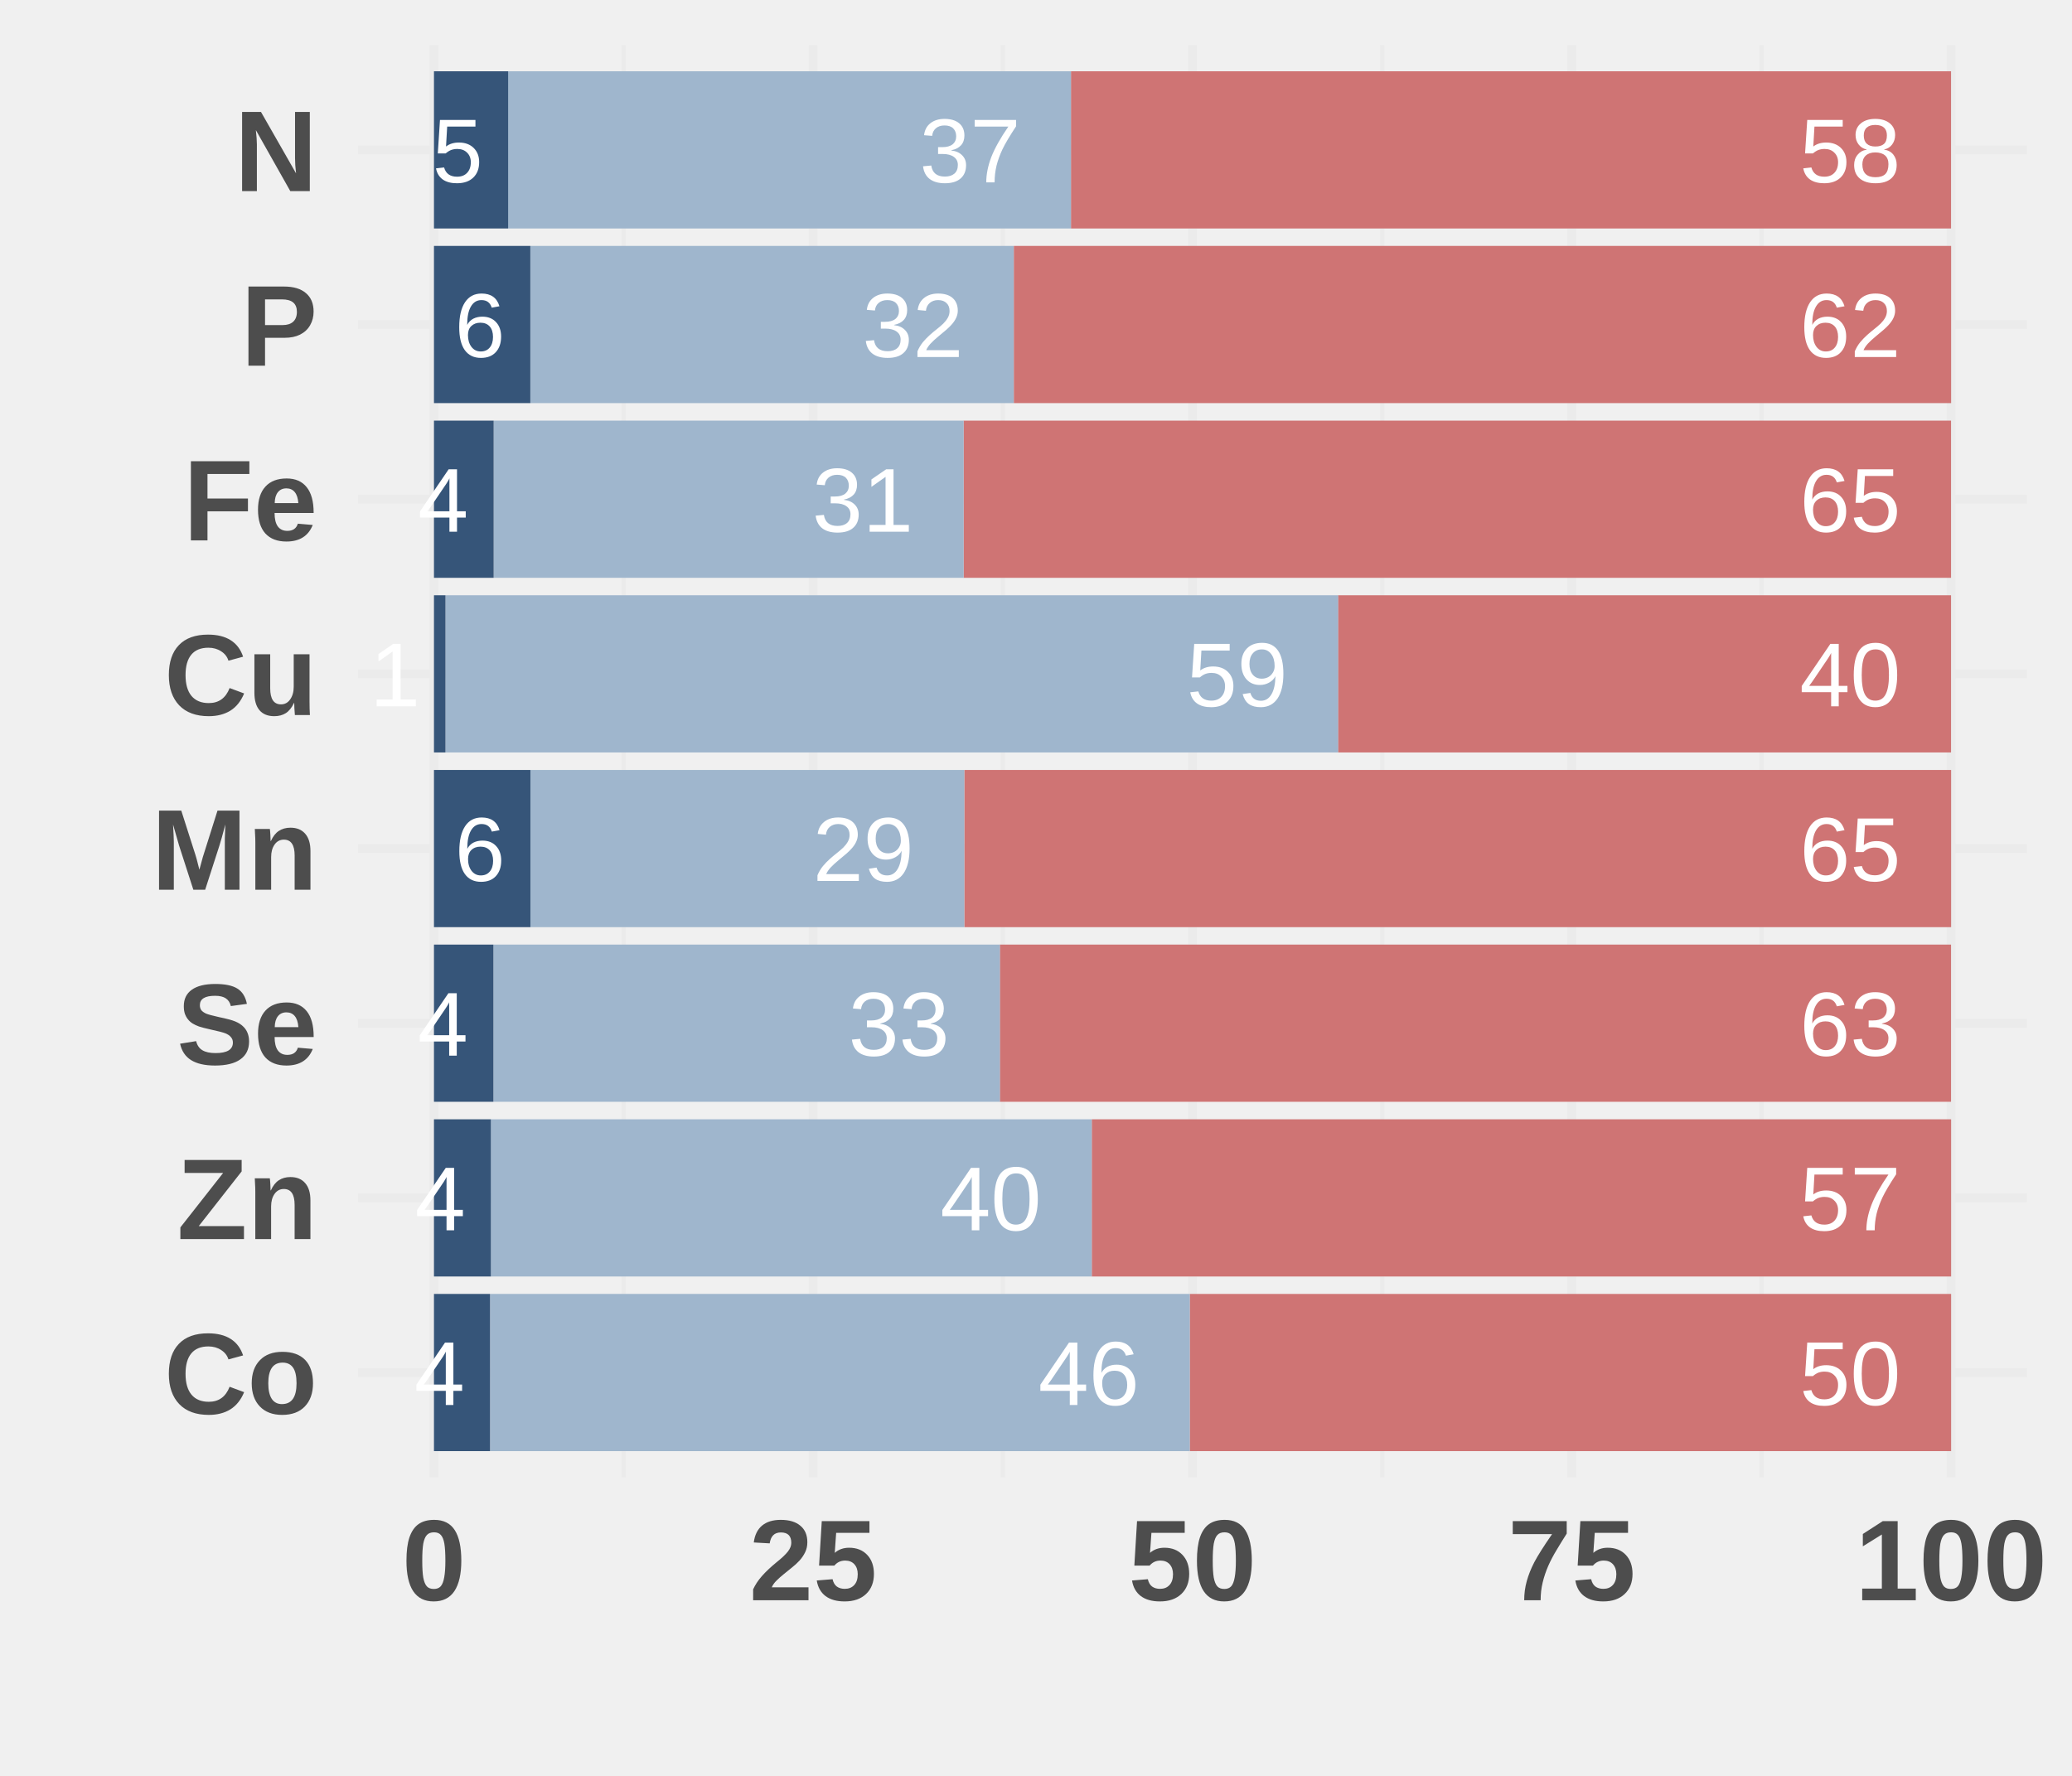
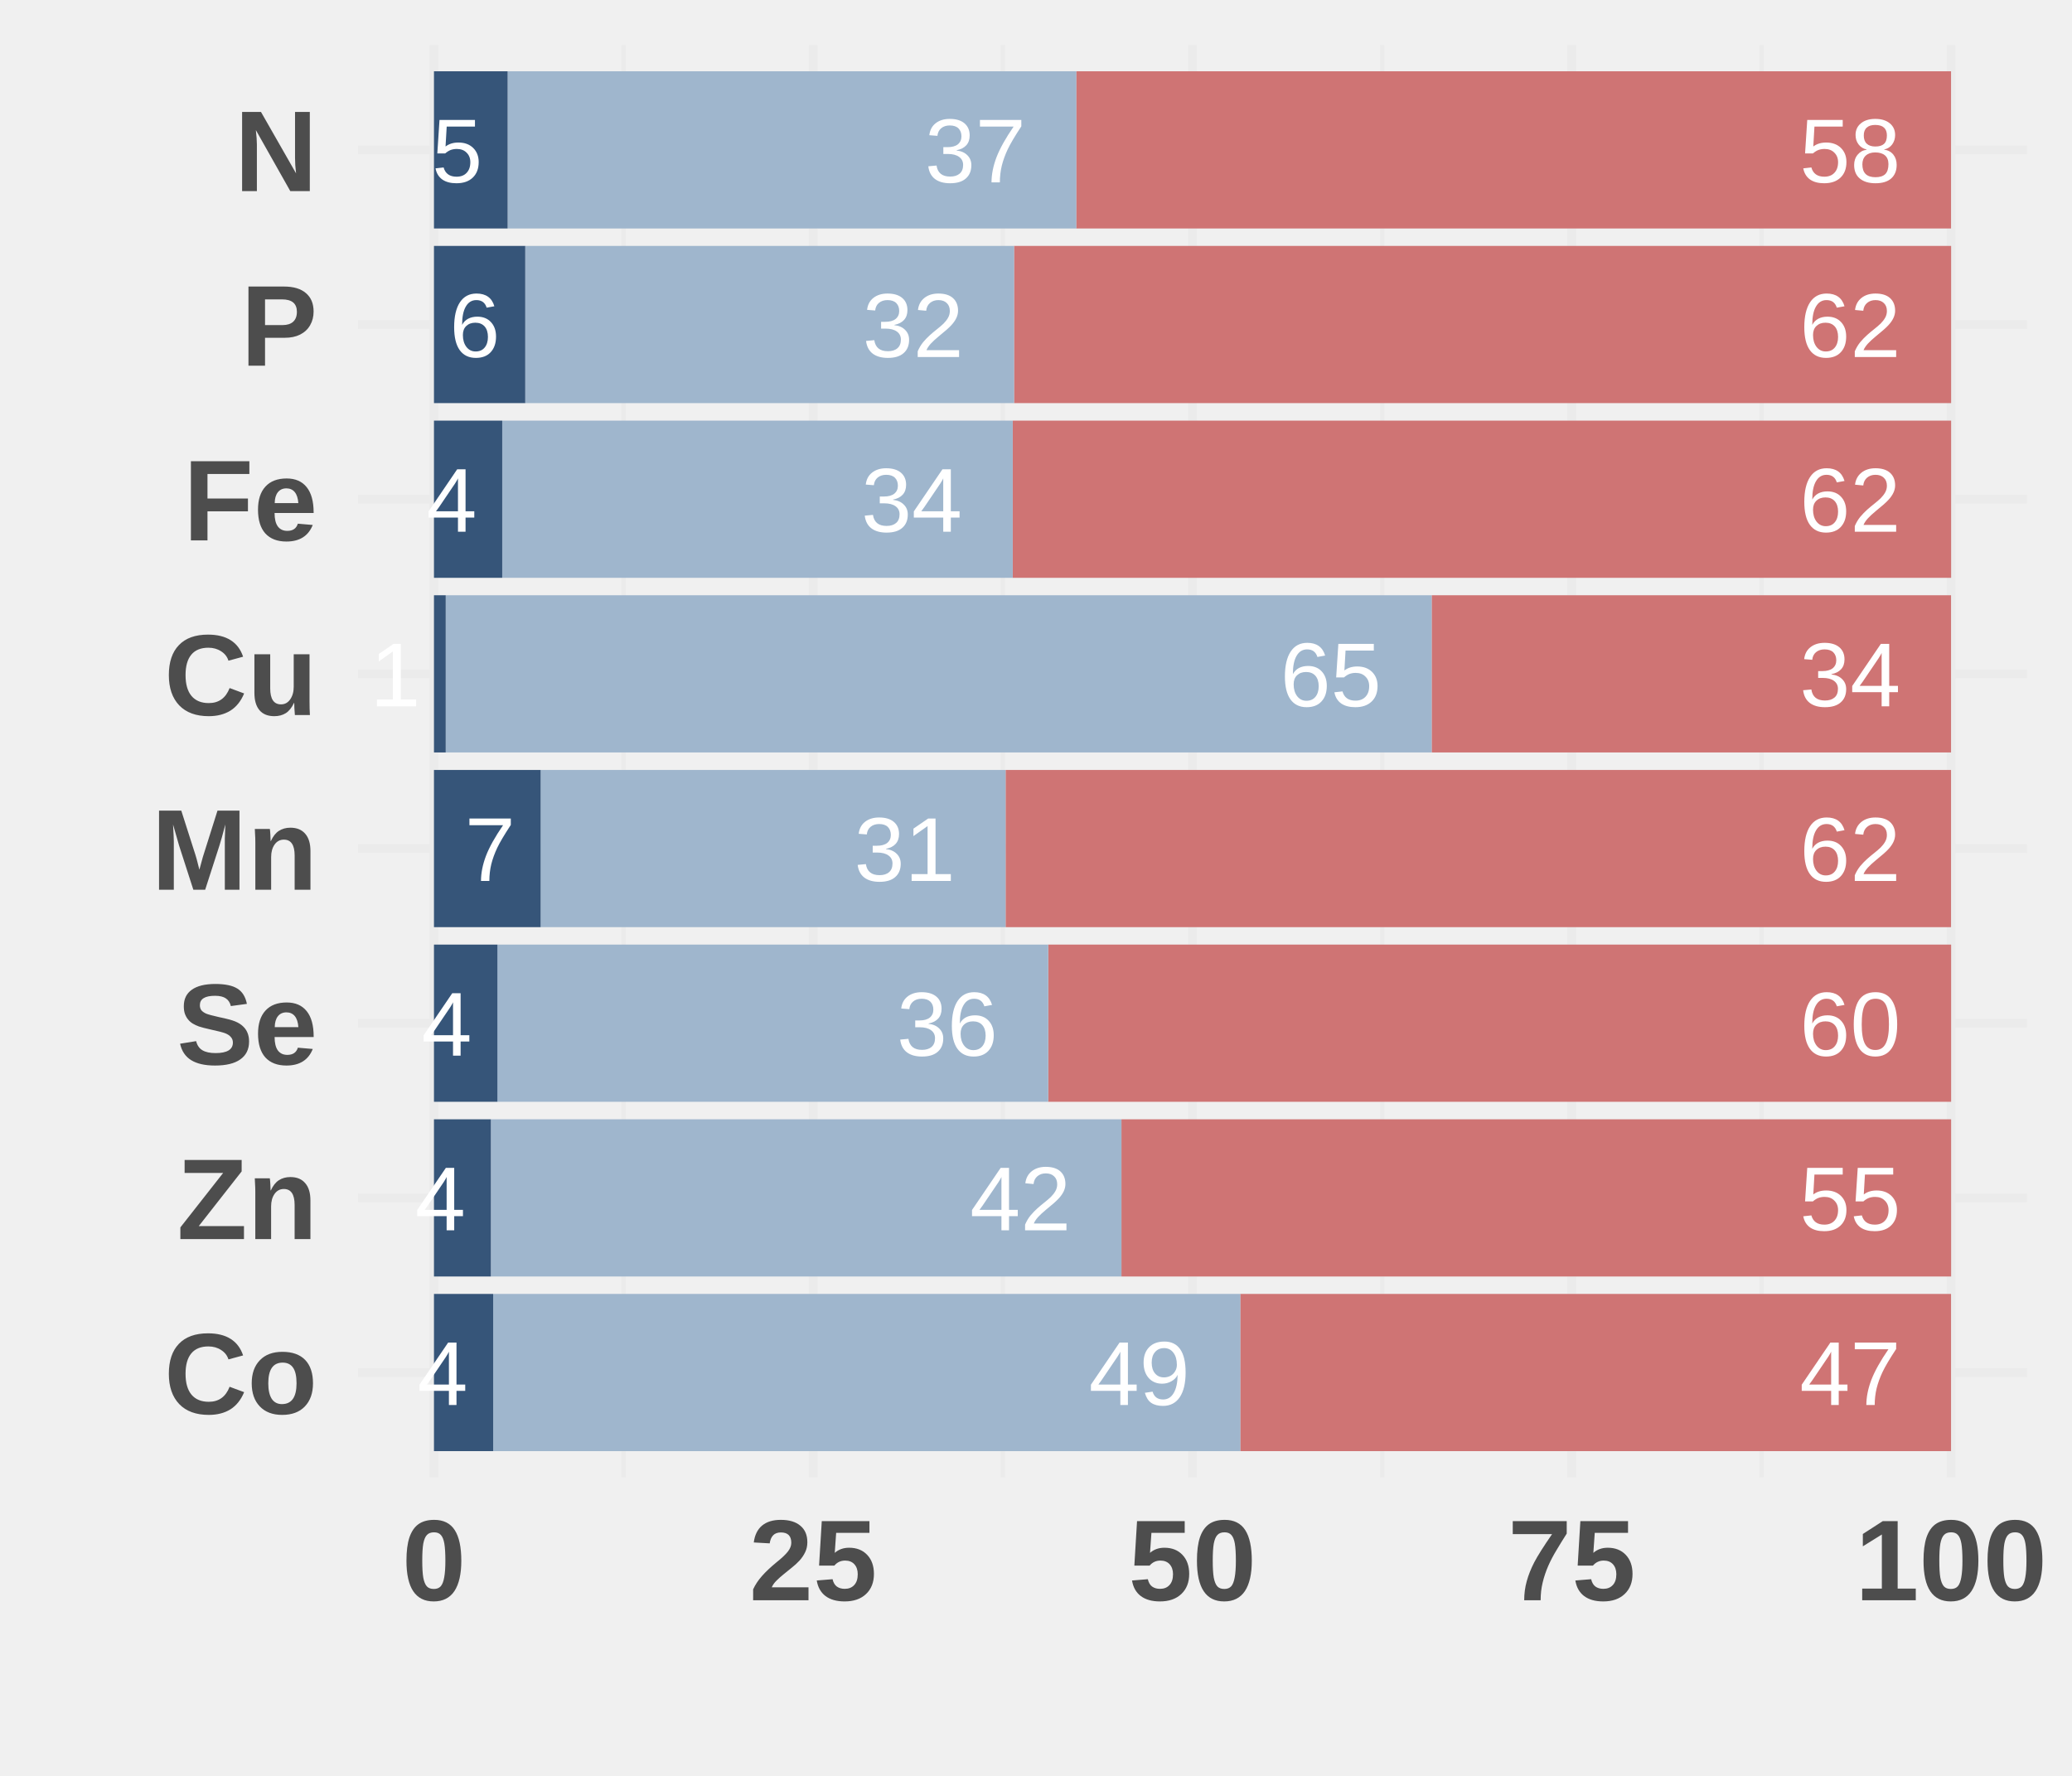
<svg xmlns="http://www.w3.org/2000/svg" class="svglite" width="252.00pt" height="216.00pt" viewBox="0 0 252.00 216.00">
  <defs>
    <style type="text/css">
    .svglite line, .svglite polyline, .svglite polygon, .svglite path, .svglite rect, .svglite circle {
      fill: none;
      stroke: #000000;
      stroke-linecap: round;
      stroke-linejoin: round;
      stroke-miterlimit: 10.00;
    }
    .svglite text {
      white-space: pre;
    }
  </style>
  </defs>
  <rect width="100%" height="100%" style="stroke: none; fill: none;" />
  <defs>
    <clipPath id="cpMC4wMHwyNTIuMDB8MC4wMHwyMTYuMDA=">
      <rect x="0.00" y="0.00" width="252.00" height="216.00" />
    </clipPath>
  </defs>
  <g clip-path="url(#cpMC4wMHwyNTIuMDB8MC4wMHwyMTYuMDA=)">
</g>
  <defs>
    <clipPath id="cpNDMuNTV8MjQ2LjUyfDUuNDh8MTc5LjY5">
      <rect x="43.55" y="5.48" width="202.97" height="174.21" />
    </clipPath>
  </defs>
  <g clip-path="url(#cpNDMuNTV8MjQ2LjUyfDUuNDh8MTc5LjY5)">
    <polyline points="75.84,179.69 75.84,5.48 " style="stroke-width: 0.53; stroke: #EBEBEB; stroke-linecap: butt;" />
    <polyline points="121.97,179.69 121.97,5.48 " style="stroke-width: 0.53; stroke: #EBEBEB; stroke-linecap: butt;" />
    <polyline points="168.10,179.69 168.10,5.48 " style="stroke-width: 0.53; stroke: #EBEBEB; stroke-linecap: butt;" />
    <polyline points="214.23,179.69 214.23,5.48 " style="stroke-width: 0.53; stroke: #EBEBEB; stroke-linecap: butt;" />
    <polyline points="43.55,166.94 246.52,166.94 " style="stroke-width: 1.07; stroke: #EBEBEB; stroke-linecap: butt;" />
    <polyline points="43.55,145.70 246.52,145.70 " style="stroke-width: 1.07; stroke: #EBEBEB; stroke-linecap: butt;" />
    <polyline points="43.55,124.45 246.52,124.45 " style="stroke-width: 1.07; stroke: #EBEBEB; stroke-linecap: butt;" />
    <polyline points="43.55,103.21 246.52,103.21 " style="stroke-width: 1.07; stroke: #EBEBEB; stroke-linecap: butt;" />
    <polyline points="43.55,81.96 246.52,81.96 " style="stroke-width: 1.07; stroke: #EBEBEB; stroke-linecap: butt;" />
    <polyline points="43.55,60.72 246.52,60.72 " style="stroke-width: 1.07; stroke: #EBEBEB; stroke-linecap: butt;" />
    <polyline points="43.55,39.47 246.52,39.47 " style="stroke-width: 1.07; stroke: #EBEBEB; stroke-linecap: butt;" />
    <polyline points="43.55,18.23 246.52,18.23 " style="stroke-width: 1.07; stroke: #EBEBEB; stroke-linecap: butt;" />
    <polyline points="52.78,179.69 52.78,5.48 " style="stroke-width: 1.07; stroke: #EBEBEB; stroke-linecap: butt;" />
    <polyline points="98.90,179.69 98.90,5.48 " style="stroke-width: 1.07; stroke: #EBEBEB; stroke-linecap: butt;" />
    <polyline points="145.03,179.69 145.03,5.48 " style="stroke-width: 1.07; stroke: #EBEBEB; stroke-linecap: butt;" />
    <polyline points="191.16,179.69 191.16,5.48 " style="stroke-width: 1.07; stroke: #EBEBEB; stroke-linecap: butt;" />
    <polyline points="237.29,179.69 237.29,5.48 " style="stroke-width: 1.07; stroke: #EBEBEB; stroke-linecap: butt;" />
-     <rect x="130.25" y="8.67" width="107.04" height="19.12" style="stroke-width: 1.07; stroke: none; stroke-linecap: square; stroke-linejoin: miter; fill: #CF7474;" />
-     <rect x="123.30" y="29.91" width="114.00" height="19.12" style="stroke-width: 1.07; stroke: none; stroke-linecap: square; stroke-linejoin: miter; fill: #CF7474;" />
-     <rect x="117.19" y="51.16" width="120.10" height="19.12" style="stroke-width: 1.07; stroke: none; stroke-linecap: square; stroke-linejoin: miter; fill: #CF7474;" />
-     <rect x="162.73" y="72.40" width="74.56" height="19.12" style="stroke-width: 1.07; stroke: none; stroke-linecap: square; stroke-linejoin: miter; fill: #CF7474;" />
-     <rect x="117.28" y="93.65" width="120.02" height="19.12" style="stroke-width: 1.07; stroke: none; stroke-linecap: square; stroke-linejoin: miter; fill: #CF7474;" />
-     <rect x="121.60" y="114.89" width="115.69" height="19.12" style="stroke-width: 1.07; stroke: none; stroke-linecap: square; stroke-linejoin: miter; fill: #CF7474;" />
-     <rect x="132.78" y="136.14" width="104.52" height="19.12" style="stroke-width: 1.07; stroke: none; stroke-linecap: square; stroke-linejoin: miter; fill: #CF7474;" />
-     <rect x="144.70" y="157.38" width="92.60" height="19.12" style="stroke-width: 1.07; stroke: none; stroke-linecap: square; stroke-linejoin: miter; fill: #CF7474;" />
-     <rect x="61.79" y="8.67" width="68.46" height="19.12" style="stroke-width: 1.07; stroke: none; stroke-linecap: square; stroke-linejoin: miter; fill: #9FB6CD;" />
-     <rect x="64.49" y="29.91" width="58.80" height="19.12" style="stroke-width: 1.07; stroke: none; stroke-linecap: square; stroke-linejoin: miter; fill: #9FB6CD;" />
-     <rect x="60.04" y="51.16" width="57.16" height="19.12" style="stroke-width: 1.07; stroke: none; stroke-linecap: square; stroke-linejoin: miter; fill: #9FB6CD;" />
-     <rect x="54.18" y="72.40" width="108.56" height="19.12" style="stroke-width: 1.07; stroke: none; stroke-linecap: square; stroke-linejoin: miter; fill: #9FB6CD;" />
-     <rect x="64.51" y="93.65" width="52.77" height="19.12" style="stroke-width: 1.07; stroke: none; stroke-linecap: square; stroke-linejoin: miter; fill: #9FB6CD;" />
-     <rect x="60.01" y="114.89" width="61.60" height="19.12" style="stroke-width: 1.07; stroke: none; stroke-linecap: square; stroke-linejoin: miter; fill: #9FB6CD;" />
-     <rect x="59.69" y="136.14" width="73.09" height="19.12" style="stroke-width: 1.07; stroke: none; stroke-linecap: square; stroke-linejoin: miter; fill: #9FB6CD;" />
-     <rect x="59.60" y="157.38" width="85.10" height="19.12" style="stroke-width: 1.07; stroke: none; stroke-linecap: square; stroke-linejoin: miter; fill: #9FB6CD;" />
-     <rect x="52.78" y="8.67" width="9.02" height="19.12" style="stroke-width: 1.07; stroke: none; stroke-linecap: square; stroke-linejoin: miter; fill: #365579;" />
-     <rect x="52.78" y="29.91" width="11.72" height="19.12" style="stroke-width: 1.07; stroke: none; stroke-linecap: square; stroke-linejoin: miter; fill: #365579;" />
-     <rect x="52.78" y="51.16" width="7.26" height="19.12" style="stroke-width: 1.07; stroke: none; stroke-linecap: square; stroke-linejoin: miter; fill: #365579;" />
-     <rect x="52.78" y="72.40" width="1.40" height="19.12" style="stroke-width: 1.07; stroke: none; stroke-linecap: square; stroke-linejoin: miter; fill: #365579;" />
-     <rect x="52.78" y="93.65" width="11.73" height="19.12" style="stroke-width: 1.07; stroke: none; stroke-linecap: square; stroke-linejoin: miter; fill: #365579;" />
-     <rect x="52.78" y="114.89" width="7.23" height="19.12" style="stroke-width: 1.07; stroke: none; stroke-linecap: square; stroke-linejoin: miter; fill: #365579;" />
+     <rect x="130.89" y="8.67" width="106.40" height="19.12" style="stroke-width: 1.07; stroke: none; stroke-linecap: square; stroke-linejoin: miter; fill: #CF7474;" />
+     <rect x="123.33" y="29.91" width="113.97" height="19.12" style="stroke-width: 1.07; stroke: none; stroke-linecap: square; stroke-linejoin: miter; fill: #CF7474;" />
+     <rect x="123.17" y="51.16" width="114.13" height="19.12" style="stroke-width: 1.07; stroke: none; stroke-linecap: square; stroke-linejoin: miter; fill: #CF7474;" />
+     <rect x="174.12" y="72.40" width="63.17" height="19.12" style="stroke-width: 1.07; stroke: none; stroke-linecap: square; stroke-linejoin: miter; fill: #CF7474;" />
+     <rect x="122.30" y="93.65" width="114.99" height="19.12" style="stroke-width: 1.07; stroke: none; stroke-linecap: square; stroke-linejoin: miter; fill: #CF7474;" />
+     <rect x="127.48" y="114.89" width="109.82" height="19.12" style="stroke-width: 1.07; stroke: none; stroke-linecap: square; stroke-linejoin: miter; fill: #CF7474;" />
+     <rect x="136.39" y="136.14" width="100.91" height="19.12" style="stroke-width: 1.07; stroke: none; stroke-linecap: square; stroke-linejoin: miter; fill: #CF7474;" />
+     <rect x="150.84" y="157.38" width="86.45" height="19.12" style="stroke-width: 1.07; stroke: none; stroke-linecap: square; stroke-linejoin: miter; fill: #CF7474;" />
+     <rect x="61.74" y="8.67" width="69.16" height="19.12" style="stroke-width: 1.07; stroke: none; stroke-linecap: square; stroke-linejoin: miter; fill: #9FB6CD;" />
+     <rect x="63.87" y="29.91" width="59.46" height="19.12" style="stroke-width: 1.07; stroke: none; stroke-linecap: square; stroke-linejoin: miter; fill: #9FB6CD;" />
+     <rect x="61.08" y="51.16" width="62.09" height="19.12" style="stroke-width: 1.07; stroke: none; stroke-linecap: square; stroke-linejoin: miter; fill: #9FB6CD;" />
+     <rect x="54.21" y="72.40" width="119.91" height="19.12" style="stroke-width: 1.07; stroke: none; stroke-linecap: square; stroke-linejoin: miter; fill: #9FB6CD;" />
+     <rect x="65.74" y="93.65" width="56.56" height="19.12" style="stroke-width: 1.07; stroke: none; stroke-linecap: square; stroke-linejoin: miter; fill: #9FB6CD;" />
+     <rect x="60.48" y="114.89" width="67.00" height="19.12" style="stroke-width: 1.07; stroke: none; stroke-linecap: square; stroke-linejoin: miter; fill: #9FB6CD;" />
+     <rect x="59.70" y="136.14" width="76.69" height="19.12" style="stroke-width: 1.07; stroke: none; stroke-linecap: square; stroke-linejoin: miter; fill: #9FB6CD;" />
+     <rect x="59.98" y="157.38" width="90.87" height="19.12" style="stroke-width: 1.07; stroke: none; stroke-linecap: square; stroke-linejoin: miter; fill: #9FB6CD;" />
+     <rect x="52.78" y="8.67" width="8.96" height="19.12" style="stroke-width: 1.07; stroke: none; stroke-linecap: square; stroke-linejoin: miter; fill: #365579;" />
+     <rect x="52.78" y="29.91" width="11.10" height="19.12" style="stroke-width: 1.07; stroke: none; stroke-linecap: square; stroke-linejoin: miter; fill: #365579;" />
+     <rect x="52.78" y="51.16" width="8.30" height="19.12" style="stroke-width: 1.07; stroke: none; stroke-linecap: square; stroke-linejoin: miter; fill: #365579;" />
+     <rect x="52.78" y="72.40" width="1.43" height="19.12" style="stroke-width: 1.07; stroke: none; stroke-linecap: square; stroke-linejoin: miter; fill: #365579;" />
+     <rect x="52.78" y="93.65" width="12.97" height="19.12" style="stroke-width: 1.07; stroke: none; stroke-linecap: square; stroke-linejoin: miter; fill: #365579;" />
+     <rect x="52.78" y="114.89" width="7.71" height="19.12" style="stroke-width: 1.07; stroke: none; stroke-linecap: square; stroke-linejoin: miter; fill: #365579;" />
    <rect x="52.78" y="136.14" width="6.92" height="19.12" style="stroke-width: 1.07; stroke: none; stroke-linecap: square; stroke-linejoin: miter; fill: #365579;" />
-     <rect x="52.78" y="157.38" width="6.82" height="19.12" style="stroke-width: 1.07; stroke: none; stroke-linecap: square; stroke-linejoin: miter; fill: #365579;" />
+     <rect x="52.78" y="157.38" width="7.20" height="19.12" style="stroke-width: 1.07; stroke: none; stroke-linecap: square; stroke-linejoin: miter; fill: #365579;" />
    <text x="231.16" y="22.18" text-anchor="end" style="font-size: 11.04px;fill: #FFFFFF; font-family: &quot;Arial&quot;;" textLength="12.27px" lengthAdjust="spacingAndGlyphs">58</text>
    <text x="231.16" y="43.42" text-anchor="end" style="font-size: 11.04px;fill: #FFFFFF; font-family: &quot;Arial&quot;;" textLength="12.27px" lengthAdjust="spacingAndGlyphs">62</text>
-     <text x="231.16" y="64.67" text-anchor="end" style="font-size: 11.04px;fill: #FFFFFF; font-family: &quot;Arial&quot;;" textLength="12.27px" lengthAdjust="spacingAndGlyphs">65</text>
-     <text x="231.16" y="85.91" text-anchor="end" style="font-size: 11.04px;fill: #FFFFFF; font-family: &quot;Arial&quot;;" textLength="12.27px" lengthAdjust="spacingAndGlyphs">40</text>
-     <text x="231.16" y="107.15" text-anchor="end" style="font-size: 11.04px;fill: #FFFFFF; font-family: &quot;Arial&quot;;" textLength="12.27px" lengthAdjust="spacingAndGlyphs">65</text>
-     <text x="231.16" y="128.40" text-anchor="end" style="font-size: 11.04px;fill: #FFFFFF; font-family: &quot;Arial&quot;;" textLength="12.27px" lengthAdjust="spacingAndGlyphs">63</text>
-     <text x="231.16" y="149.64" text-anchor="end" style="font-size: 11.04px;fill: #FFFFFF; font-family: &quot;Arial&quot;;" textLength="12.27px" lengthAdjust="spacingAndGlyphs">57</text>
-     <text x="231.16" y="170.89" text-anchor="end" style="font-size: 11.04px;fill: #FFFFFF; font-family: &quot;Arial&quot;;" textLength="12.27px" lengthAdjust="spacingAndGlyphs">50</text>
-     <text x="124.12" y="22.18" text-anchor="end" style="font-size: 11.04px;fill: #FFFFFF; font-family: &quot;Arial&quot;;" textLength="12.27px" lengthAdjust="spacingAndGlyphs">37</text>
-     <text x="117.16" y="43.42" text-anchor="end" style="font-size: 11.04px;fill: #FFFFFF; font-family: &quot;Arial&quot;;" textLength="12.27px" lengthAdjust="spacingAndGlyphs">32</text>
-     <text x="111.06" y="64.67" text-anchor="end" style="font-size: 11.04px;fill: #FFFFFF; font-family: &quot;Arial&quot;;" textLength="12.27px" lengthAdjust="spacingAndGlyphs">31</text>
-     <text x="156.60" y="85.91" text-anchor="end" style="font-size: 11.04px;fill: #FFFFFF; font-family: &quot;Arial&quot;;" textLength="12.27px" lengthAdjust="spacingAndGlyphs">59</text>
-     <text x="111.14" y="107.15" text-anchor="end" style="font-size: 11.04px;fill: #FFFFFF; font-family: &quot;Arial&quot;;" textLength="12.27px" lengthAdjust="spacingAndGlyphs">29</text>
-     <text x="115.47" y="128.40" text-anchor="end" style="font-size: 11.04px;fill: #FFFFFF; font-family: &quot;Arial&quot;;" textLength="12.27px" lengthAdjust="spacingAndGlyphs">33</text>
-     <text x="126.64" y="149.64" text-anchor="end" style="font-size: 11.04px;fill: #FFFFFF; font-family: &quot;Arial&quot;;" textLength="12.27px" lengthAdjust="spacingAndGlyphs">40</text>
-     <text x="138.56" y="170.89" text-anchor="end" style="font-size: 11.04px;fill: #FFFFFF; font-family: &quot;Arial&quot;;" textLength="12.27px" lengthAdjust="spacingAndGlyphs">46</text>
-     <text x="58.73" y="22.18" text-anchor="end" style="font-size: 11.04px;fill: #FFFFFF; font-family: &quot;Arial&quot;;" textLength="6.13px" lengthAdjust="spacingAndGlyphs">5</text>
-     <text x="61.43" y="43.42" text-anchor="end" style="font-size: 11.04px;fill: #FFFFFF; font-family: &quot;Arial&quot;;" textLength="6.13px" lengthAdjust="spacingAndGlyphs">6</text>
-     <text x="56.97" y="64.67" text-anchor="end" style="font-size: 11.04px;fill: #FFFFFF; font-family: &quot;Arial&quot;;" textLength="6.13px" lengthAdjust="spacingAndGlyphs">4</text>
-     <text x="51.11" y="85.91" text-anchor="end" style="font-size: 11.04px;fill: #FFFFFF; font-family: &quot;Arial&quot;;" textLength="6.13px" lengthAdjust="spacingAndGlyphs">1</text>
-     <text x="61.44" y="107.15" text-anchor="end" style="font-size: 11.04px;fill: #FFFFFF; font-family: &quot;Arial&quot;;" textLength="6.13px" lengthAdjust="spacingAndGlyphs">6</text>
-     <text x="56.94" y="128.40" text-anchor="end" style="font-size: 11.04px;fill: #FFFFFF; font-family: &quot;Arial&quot;;" textLength="6.13px" lengthAdjust="spacingAndGlyphs">4</text>
-     <text x="56.62" y="149.64" text-anchor="end" style="font-size: 11.04px;fill: #FFFFFF; font-family: &quot;Arial&quot;;" textLength="6.13px" lengthAdjust="spacingAndGlyphs">4</text>
-     <text x="56.53" y="170.89" text-anchor="end" style="font-size: 11.04px;fill: #FFFFFF; font-family: &quot;Arial&quot;;" textLength="6.13px" lengthAdjust="spacingAndGlyphs">4</text>
+     <text x="231.16" y="64.67" text-anchor="end" style="font-size: 11.04px;fill: #FFFFFF; font-family: &quot;Arial&quot;;" textLength="12.27px" lengthAdjust="spacingAndGlyphs">62</text>
+     <text x="231.16" y="85.91" text-anchor="end" style="font-size: 11.04px;fill: #FFFFFF; font-family: &quot;Arial&quot;;" textLength="12.27px" lengthAdjust="spacingAndGlyphs">34</text>
+     <text x="231.16" y="107.15" text-anchor="end" style="font-size: 11.04px;fill: #FFFFFF; font-family: &quot;Arial&quot;;" textLength="12.27px" lengthAdjust="spacingAndGlyphs">62</text>
+     <text x="231.16" y="128.40" text-anchor="end" style="font-size: 11.04px;fill: #FFFFFF; font-family: &quot;Arial&quot;;" textLength="12.27px" lengthAdjust="spacingAndGlyphs">60</text>
+     <text x="231.16" y="149.64" text-anchor="end" style="font-size: 11.04px;fill: #FFFFFF; font-family: &quot;Arial&quot;;" textLength="12.27px" lengthAdjust="spacingAndGlyphs">55</text>
+     <text x="231.16" y="170.89" text-anchor="end" style="font-size: 11.04px;fill: #FFFFFF; font-family: &quot;Arial&quot;;" textLength="12.27px" lengthAdjust="spacingAndGlyphs">47</text>
+     <text x="124.76" y="22.18" text-anchor="end" style="font-size: 11.04px;fill: #FFFFFF; font-family: &quot;Arial&quot;;" textLength="12.27px" lengthAdjust="spacingAndGlyphs">37</text>
+     <text x="117.19" y="43.42" text-anchor="end" style="font-size: 11.04px;fill: #FFFFFF; font-family: &quot;Arial&quot;;" textLength="12.27px" lengthAdjust="spacingAndGlyphs">32</text>
+     <text x="117.03" y="64.67" text-anchor="end" style="font-size: 11.04px;fill: #FFFFFF; font-family: &quot;Arial&quot;;" textLength="12.27px" lengthAdjust="spacingAndGlyphs">34</text>
+     <text x="167.99" y="85.91" text-anchor="end" style="font-size: 11.04px;fill: #FFFFFF; font-family: &quot;Arial&quot;;" textLength="12.27px" lengthAdjust="spacingAndGlyphs">65</text>
+     <text x="116.17" y="107.15" text-anchor="end" style="font-size: 11.04px;fill: #FFFFFF; font-family: &quot;Arial&quot;;" textLength="12.27px" lengthAdjust="spacingAndGlyphs">31</text>
+     <text x="121.34" y="128.40" text-anchor="end" style="font-size: 11.04px;fill: #FFFFFF; font-family: &quot;Arial&quot;;" textLength="12.27px" lengthAdjust="spacingAndGlyphs">36</text>
+     <text x="130.25" y="149.64" text-anchor="end" style="font-size: 11.04px;fill: #FFFFFF; font-family: &quot;Arial&quot;;" textLength="12.27px" lengthAdjust="spacingAndGlyphs">42</text>
+     <text x="144.71" y="170.89" text-anchor="end" style="font-size: 11.04px;fill: #FFFFFF; font-family: &quot;Arial&quot;;" textLength="12.27px" lengthAdjust="spacingAndGlyphs">49</text>
+     <text x="58.67" y="22.18" text-anchor="end" style="font-size: 11.04px;fill: #FFFFFF; font-family: &quot;Arial&quot;;" textLength="6.13px" lengthAdjust="spacingAndGlyphs">5</text>
+     <text x="60.81" y="43.42" text-anchor="end" style="font-size: 11.04px;fill: #FFFFFF; font-family: &quot;Arial&quot;;" textLength="6.13px" lengthAdjust="spacingAndGlyphs">6</text>
+     <text x="58.01" y="64.67" text-anchor="end" style="font-size: 11.04px;fill: #FFFFFF; font-family: &quot;Arial&quot;;" textLength="6.13px" lengthAdjust="spacingAndGlyphs">4</text>
+     <text x="51.14" y="85.91" text-anchor="end" style="font-size: 11.04px;fill: #FFFFFF; font-family: &quot;Arial&quot;;" textLength="6.13px" lengthAdjust="spacingAndGlyphs">1</text>
+     <text x="62.67" y="107.15" text-anchor="end" style="font-size: 11.04px;fill: #FFFFFF; font-family: &quot;Arial&quot;;" textLength="6.13px" lengthAdjust="spacingAndGlyphs">7</text>
+     <text x="57.41" y="128.40" text-anchor="end" style="font-size: 11.04px;fill: #FFFFFF; font-family: &quot;Arial&quot;;" textLength="6.13px" lengthAdjust="spacingAndGlyphs">4</text>
+     <text x="56.63" y="149.64" text-anchor="end" style="font-size: 11.04px;fill: #FFFFFF; font-family: &quot;Arial&quot;;" textLength="6.13px" lengthAdjust="spacingAndGlyphs">4</text>
+     <text x="56.91" y="170.89" text-anchor="end" style="font-size: 11.04px;fill: #FFFFFF; font-family: &quot;Arial&quot;;" textLength="6.13px" lengthAdjust="spacingAndGlyphs">4</text>
  </g>
  <g clip-path="url(#cpMC4wMHwyNTIuMDB8MC4wMHwyMTYuMDA=)">
    <text x="38.62" y="171.95" text-anchor="end" style="font-size: 14.00px; font-weight: bold;fill: #4D4D4D; font-family: &quot;Arial&quot;;" textLength="18.66px" lengthAdjust="spacingAndGlyphs">Co</text>
    <text x="38.62" y="150.71" text-anchor="end" style="font-size: 14.00px; font-weight: bold;fill: #4D4D4D; font-family: &quot;Arial&quot;;" textLength="17.09px" lengthAdjust="spacingAndGlyphs">Zn</text>
    <text x="38.62" y="129.46" text-anchor="end" style="font-size: 14.00px; font-weight: bold;fill: #4D4D4D; font-family: &quot;Arial&quot;;" textLength="17.12px" lengthAdjust="spacingAndGlyphs">Se</text>
    <text x="38.62" y="108.22" text-anchor="end" style="font-size: 14.00px; font-weight: bold;fill: #4D4D4D; font-family: &quot;Arial&quot;;" textLength="20.20px" lengthAdjust="spacingAndGlyphs">Mn</text>
    <text x="38.62" y="86.97" text-anchor="end" style="font-size: 14.00px; font-weight: bold;fill: #4D4D4D; font-family: &quot;Arial&quot;;" textLength="18.66px" lengthAdjust="spacingAndGlyphs">Cu</text>
    <text x="38.62" y="65.73" text-anchor="end" style="font-size: 14.00px; font-weight: bold;fill: #4D4D4D; font-family: &quot;Arial&quot;;" textLength="16.33px" lengthAdjust="spacingAndGlyphs">Fe</text>
    <text x="38.62" y="44.48" text-anchor="end" style="font-size: 14.00px; font-weight: bold;fill: #4D4D4D; font-family: &quot;Arial&quot;;" textLength="9.34px" lengthAdjust="spacingAndGlyphs">P</text>
    <text x="38.62" y="23.24" text-anchor="end" style="font-size: 14.00px; font-weight: bold;fill: #4D4D4D; font-family: &quot;Arial&quot;;" textLength="10.11px" lengthAdjust="spacingAndGlyphs">N</text>
    <text x="52.78" y="194.64" text-anchor="middle" style="font-size: 14.00px; font-weight: bold;fill: #4D4D4D; font-family: &quot;Arial&quot;;" textLength="7.78px" lengthAdjust="spacingAndGlyphs">0</text>
    <text x="98.90" y="194.64" text-anchor="middle" style="font-size: 14.00px; font-weight: bold;fill: #4D4D4D; font-family: &quot;Arial&quot;;" textLength="15.57px" lengthAdjust="spacingAndGlyphs">25</text>
    <text x="145.03" y="194.64" text-anchor="middle" style="font-size: 14.00px; font-weight: bold;fill: #4D4D4D; font-family: &quot;Arial&quot;;" textLength="15.57px" lengthAdjust="spacingAndGlyphs">50</text>
    <text x="191.16" y="194.64" text-anchor="middle" style="font-size: 14.00px; font-weight: bold;fill: #4D4D4D; font-family: &quot;Arial&quot;;" textLength="15.57px" lengthAdjust="spacingAndGlyphs">75</text>
    <text x="237.29" y="194.64" text-anchor="middle" style="font-size: 14.00px; font-weight: bold;fill: #4D4D4D; font-family: &quot;Arial&quot;;" textLength="23.35px" lengthAdjust="spacingAndGlyphs">100</text>
  </g>
</svg>
